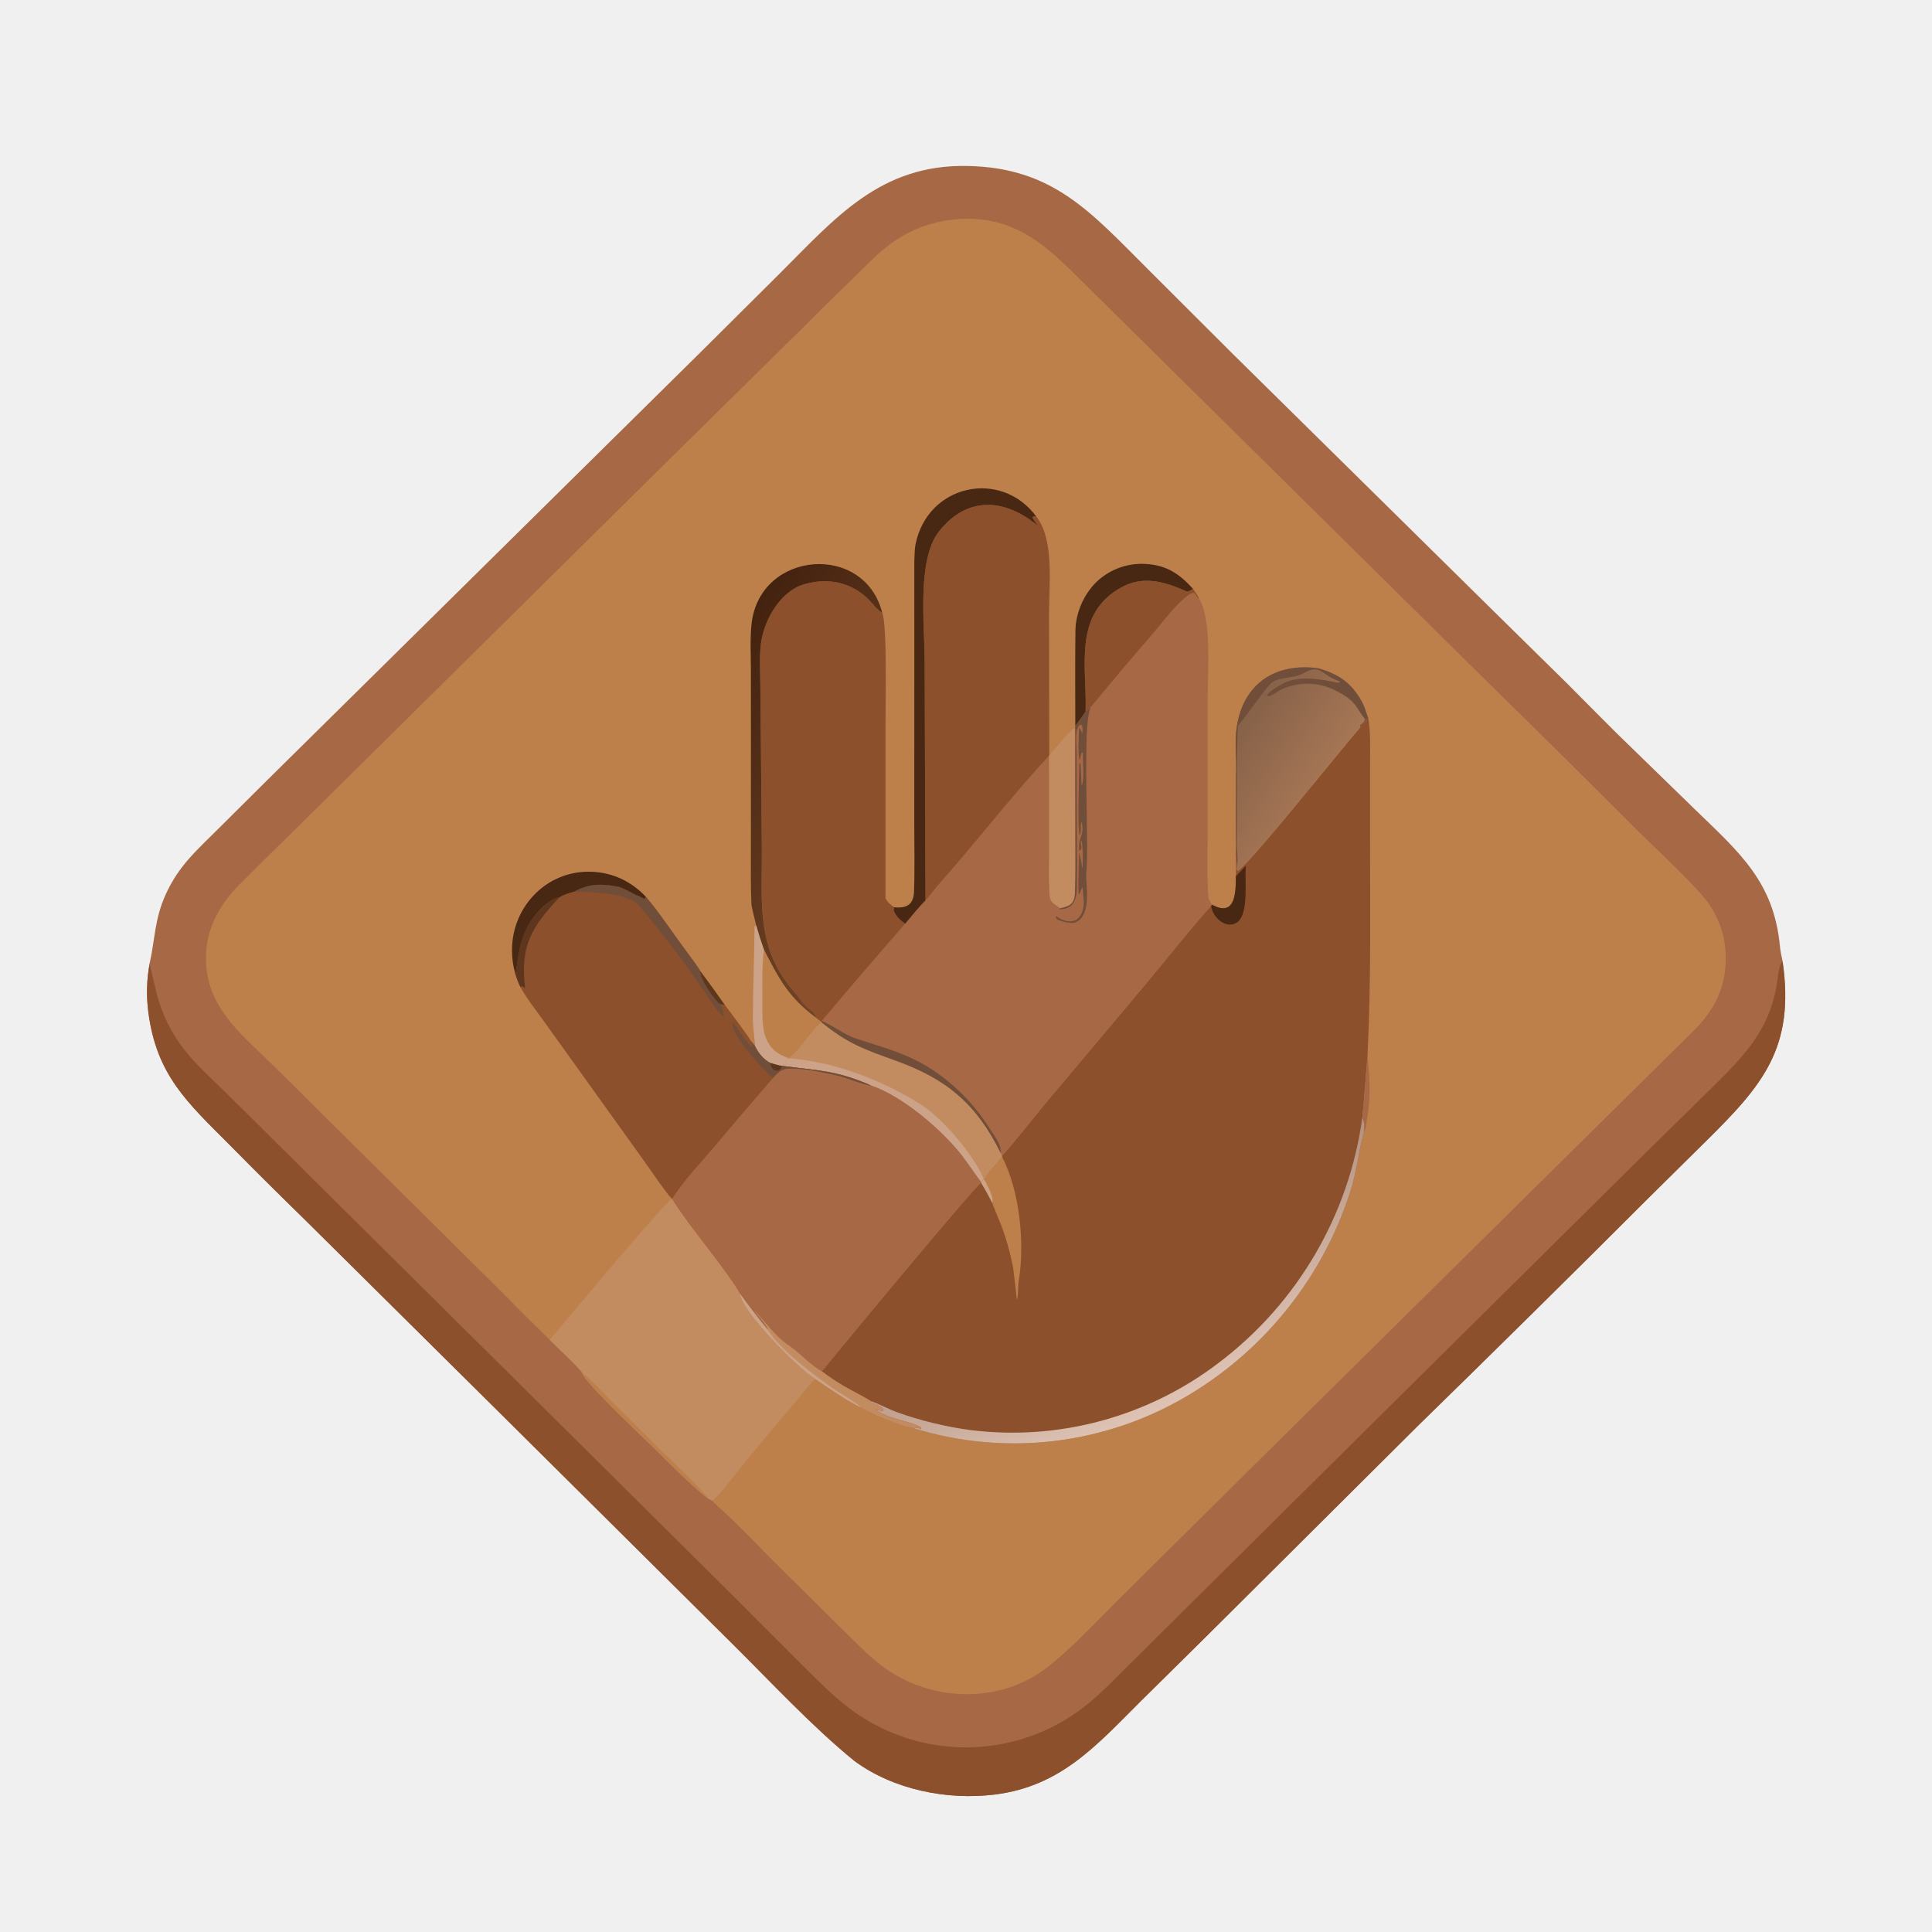
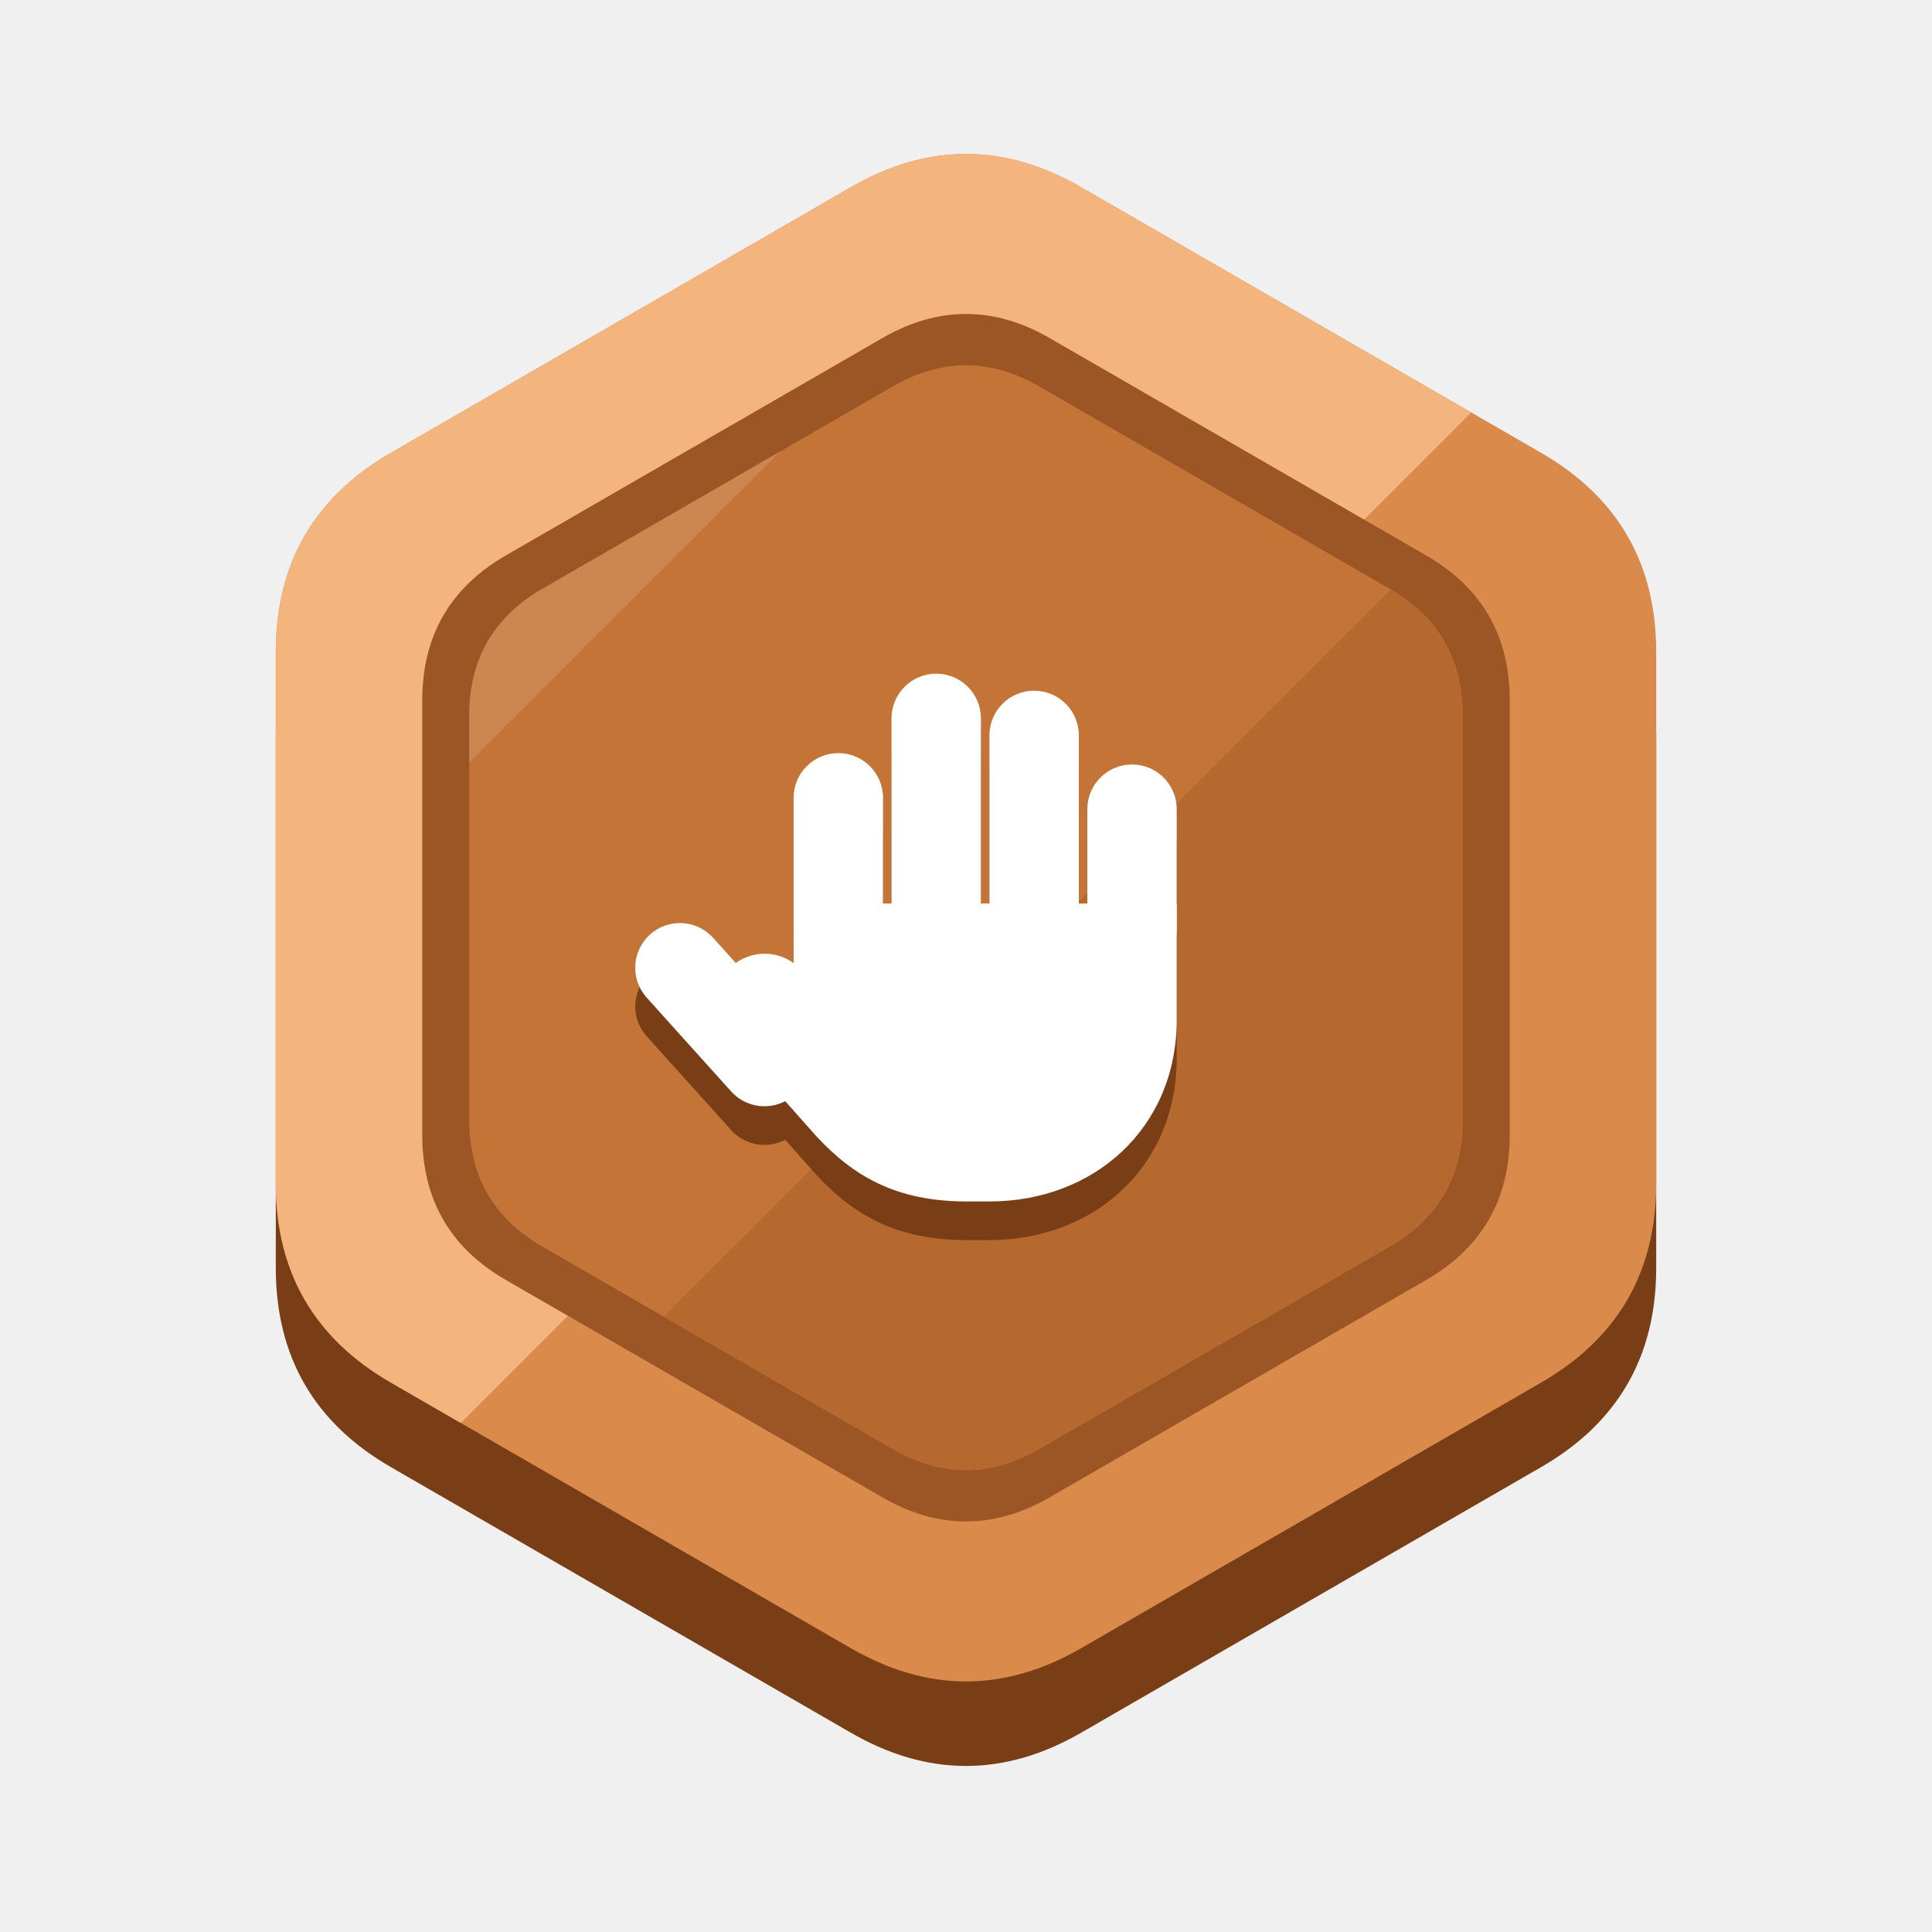
- <svg xmlns="http://www.w3.org/2000/svg" width="1024" height="1024" viewBox="0 0 1024 1024">
-   <path fill="#A76845" d="M79.339 510.529C82.232 497.397 81.902 487.251 87.749 474.231C94.555 459.074 104.122 450.816 115.505 439.473L142.422 412.716L251.506 304.986L370.633 187.36L413.52 144.723C442.816 115.485 466.597 87.146 512.501 87.955C558.001 88.758 577.984 112.329 608.23 142.492L653.094 187.286L794.215 326.449L830.724 362.363C841.912 373.537 853.78 385.805 865.149 396.685L898.645 429.283C922.191 452.072 940.292 467.59 943.43 501.831C943.643 504.161 944.342 507.211 944.816 509.567C951.445 555.356 934.198 575.297 903.825 605.209L873.494 635.21C833.017 675.674 792.301 715.9 751.348 755.884L638.808 867.892L604.563 901.725C581.236 924.959 562.367 946.77 527.265 951.139C502.192 954.26 473.536 948.671 452.717 933.225C430.227 914.886 408.564 891.45 387.866 870.956L264.287 748.27L162.174 647.054C148.515 633.729 134.984 620.275 121.583 606.691C99.308 584.355 82.9 569.796 78.599 536.294C77.495 527.72 77.745 519.026 79.339 510.529Z" />
-   <path fill="#8C502C" d="M944.816 509.567C951.445 555.356 934.198 575.297 903.825 605.209L873.494 635.21C833.017 675.674 792.301 715.9 751.348 755.884L638.808 867.892L604.563 901.725C581.236 924.959 562.367 946.77 527.265 951.139C502.192 954.26 473.536 948.671 452.717 933.225C430.227 914.886 408.564 891.45 387.866 870.956L264.287 748.27L162.174 647.054C148.515 633.729 134.984 620.275 121.583 606.691C99.308 584.355 82.9 569.796 78.599 536.294C77.495 527.72 77.745 519.026 79.339 510.529C79.323 511.526 82.451 524.256 82.994 526.38C85.803 537.63 91.031 548.132 98.314 557.156C104.224 564.59 111.602 571.193 118.418 577.886C128.634 587.898 138.794 597.968 148.897 608.095L273.355 731.479L387.579 844.849L422.713 880.012C431.17 888.443 441.362 898.944 450.807 905.911C472.99 922.402 500.898 929.227 528.188 924.833C545.663 922.052 562.106 914.747 575.882 903.642C583.027 897.984 589.529 891.147 596.041 884.773L628.284 852.756L740.154 741.815L871.729 611.527L906.159 577.691C924.438 559.637 938.686 545.771 942.184 518.685C942.521 516.076 943.027 511.346 944.816 509.567Z" />
-   <path fill="#BE804B" d="M291.358 710.156C279.804 698.937 268.54 687.317 257.067 675.98L169.857 589.534C161.035 580.726 152.117 571.845 143.196 563.155C126.726 547.111 109.489 533.383 109.147 508.369C108.929 492.447 116.664 478.701 127.889 467.903C143.386 452.257 159.008 437.271 174.453 421.815L352.978 245.256L424.992 174.24C434.176 165.005 443.456 155.865 452.829 146.822C458.816 140.97 465.374 134.152 472.114 129.183C483.619 120.758 497.472 116.145 511.731 115.991C536.014 115.602 551.324 127.369 567.62 143.317L790.68 363.715C816.505 388.976 842.174 414.398 867.685 439.977C877.33 449.567 897.324 467.957 904.676 477.615C911.147 486.222 914.653 496.695 914.667 507.463C914.788 523.085 908.904 534.995 898.058 545.911L673.163 768.181L594.782 845.853C582.373 858.088 568.826 872.975 555.21 883.608C528.501 904.465 489.509 901.923 464.049 880.262C456.602 873.926 448.803 865.825 441.837 858.99L410.755 828.244C401.709 819.174 392.94 809.82 383.501 801.14C381.508 799.308 379.284 797.367 377.453 795.388L375.583 794.369C372.062 792.281 356.407 777.312 353.613 774.362C346.722 767.086 310.155 733.449 308.558 727.584C306.807 724.722 294.535 713.405 291.358 710.156Z" />
-   <path fill="#8C502C" d="M725.233 380.675C726.494 388.225 726.158 396.986 726.16 404.721L726.146 439.19C726.113 479.426 726.802 519.23 724.821 559.407C723.876 570.253 723.134 581.469 722.061 592.239C723.534 595.852 723.083 596.408 722.888 600.188C720.033 610.379 719.113 620.885 715.745 631.444C701.325 676.34 671.165 714.512 630.823 738.926C589.892 763.748 540.764 771.258 494.287 759.795C490.623 758.872 486.984 757.853 483.373 756.739C485.017 756.385 486.655 756.778 488.16 757.483L488.164 756.686C486.365 754.726 473.582 751.998 470.163 750.428C467.039 748.994 466.496 748.854 463.411 746.794C465.099 747.292 466.017 747.617 467.797 747.805L468.107 747.232L467.393 747.846L468.048 746.963C467.081 745.385 463.456 744.122 461.511 743.213L461.353 742.544C459.508 741.272 454.272 738.505 451.938 737.252C445.48 733.788 441.471 731.256 435.603 726.866C443.262 717.118 516.909 628.43 519.985 626.837L520.063 626.589C520.925 625.694 520.743 625.762 521.323 624.584L521.662 625.208C524.104 620.87 527.948 617.209 531.149 613.297L531.018 612.44C533.495 610.613 549.526 590.24 552.699 586.469L607.725 520.985C618.464 508.079 630.892 492.34 641.886 480.128L642.446 479.523C655.104 486.504 655.015 472.295 655.047 464.441L655.12 454.233L655.693 458.783C655.545 460.845 655.185 460.26 656.011 461.531C661.53 459.044 712.441 395.099 721.057 385.443C721.397 384.328 724.221 381.718 725.233 380.675Z" />
+ <svg xmlns="http://www.w3.org/2000/svg" viewBox="0 0 160 160" width="160" height="160">
  <defs>
-     <linearGradient id="gradient_0" gradientUnits="userSpaceOnUse" x1="589.253" y1="659.462" x2="628.362" y2="739.68">
-       <stop offset="0" stop-color="#B49280" />
-       <stop offset="1" stop-color="#DEC3B4" />
-     </linearGradient>
+     <clipPath id="A-motricite-bronze-o">
+       <path d="M70.47 15.50Q80.00 10.00 89.53 15.50L127.63 37.50Q137.16 43.00 137.16 54.00L137.16 98.00Q137.16 109.00 127.63 114.50L89.53 136.50Q80.00 142.00 70.47 136.50L32.37 114.50Q22.84 109.00 22.84 98.00L22.84 54.00Q22.84 43.00 32.37 37.50Z" />
+     </clipPath>
+     <clipPath id="A-motricite-bronze-f">
+       <path d="M73.94 32.00Q80.00 28.50 86.06 32.00L115.07 48.75Q121.14 52.25 121.14 59.25L121.14 92.75Q121.14 99.75 115.07 103.25L86.06 120.00Q80.00 123.50 73.94 120.00L44.93 103.25Q38.86 99.75 38.86 92.75L38.86 59.25Q38.86 52.25 44.93 48.75Z" />
+     </clipPath>
  </defs>
-   <path fill="url(#gradient_0)" d="M722.061 592.239C723.534 595.852 723.083 596.408 722.888 600.188C720.033 610.379 719.113 620.885 715.745 631.444C701.325 676.34 671.165 714.512 630.823 738.926C589.892 763.748 540.764 771.258 494.287 759.795C490.623 758.872 486.984 757.853 483.373 756.739C485.017 756.385 486.655 756.778 488.16 757.483L488.164 756.686C486.365 754.726 473.582 751.998 470.163 750.428C467.039 748.994 466.496 748.854 463.411 746.794C465.099 747.292 466.017 747.617 467.797 747.805L468.107 747.232L467.393 747.846L468.048 746.963C467.081 745.385 463.456 744.122 461.511 743.213L461.353 742.544C464.55 743.494 471.349 746.995 475.091 748.378C487.859 752.976 501.08 756.2 514.531 757.996C561.287 763.752 608.437 750.962 645.874 722.367C687.591 690.872 715.015 644.033 722.061 592.239Z" />
-   <path fill="#BE804B" d="M531.149 613.297C540.58 631.175 543.25 659.6 539.914 679.038C539.522 681.32 539.729 687.223 538.984 688.904C538.987 688.909 537.266 673.51 536.986 672.016C535.488 664.089 533.286 656.312 530.405 648.776C529.749 647.07 526.061 638.313 525.826 637.424C523.842 633.457 522.301 630.612 519.985 626.837L520.063 626.589C520.925 625.694 520.743 625.762 521.323 624.584L521.662 625.208C524.104 620.87 527.948 617.209 531.149 613.297Z" />
-   <path fill="#CCA388" d="M521.323 624.584L521.662 625.208C522.963 627.787 527.159 634.802 525.826 637.424C523.842 633.457 522.301 630.612 519.985 626.837L520.063 626.589C520.925 625.694 520.743 625.762 521.323 624.584Z" />
-   <path fill="#482713" d="M660.334 458.852L660.273 459.541C659.708 466.303 661.921 484.249 655.869 488.733C650.483 492.724 642.967 487.039 641.886 480.128L642.446 479.523C655.104 486.504 655.015 472.295 655.047 464.441L660.334 458.852Z" />
-   <path fill="#A76845" d="M578.122 374.872C589.292 361.29 600.639 347.855 612.16 334.57C615.442 330.736 628.266 313.745 632.947 314.379C633.989 315.399 634.311 316.147 635.013 317.402L635.303 316.733C642.355 327.981 640.132 355.434 640.104 369.209L640.049 443.298C640.023 453.74 639.663 465.036 640.446 475.456C640.538 476.678 641.76 478.488 642.446 479.523L641.886 480.128C630.892 492.34 618.464 508.079 607.725 520.985L552.699 586.469C549.526 590.24 533.495 610.613 531.018 612.44L531.149 613.297C527.948 617.209 524.104 620.87 521.662 625.208L521.323 624.584C520.743 625.762 520.925 625.694 520.063 626.589C516.415 621.864 513.33 616.832 509.265 611.718C498.537 598.222 477.862 580.708 461.551 575.284C443.018 567.152 433.287 567.469 414.743 564.944C416.167 563.429 416.505 562.764 417.603 560.958L417.505 560.653C422.252 559.073 431.721 543.36 435.427 541.851L435.314 541.643L435.618 541.098C449.692 524.342 465.389 506.089 479.794 489.575C482.744 486.083 487.35 480.293 490.526 477.295C493.268 474.332 495.712 470.806 498.425 467.76C517.863 445.937 536.116 421.959 556.002 400.641L556.124 400.094C559.565 396.592 565.456 388.631 569.053 385.935L569.882 386.292L569.928 384.647C571.632 382.552 573.767 379.364 575.384 377.096L578.122 374.872Z" />
-   <path fill="#C38C60" d="M417.505 560.653C422.252 559.073 431.721 543.36 435.427 541.851C449.515 553.21 457.77 556.041 474.887 562.209C501.97 571.968 517.543 585.202 530.348 610.977L531.018 612.44L531.149 613.297C527.948 617.209 524.104 620.87 521.662 625.208L521.323 624.584C520.743 625.762 520.925 625.694 520.063 626.589C516.415 621.864 513.33 616.832 509.265 611.718C498.537 598.222 477.862 580.708 461.551 575.284C443.018 567.152 433.287 567.469 414.743 564.944C416.167 563.429 416.505 562.764 417.603 560.958L417.505 560.653Z" />
-   <path fill="#CCA388" d="M417.603 560.958C441.116 562.293 468.138 572.685 487.999 585.38C499.746 592.888 515.71 611.692 521.323 624.584C520.743 625.762 520.925 625.694 520.063 626.589C516.415 621.864 513.33 616.832 509.265 611.718C498.537 598.222 477.862 580.708 461.551 575.284C443.018 567.152 433.287 567.469 414.743 564.944C416.167 563.429 416.505 562.764 417.603 560.958Z" />
-   <path fill="#C38C60" d="M556.124 400.094C559.565 396.592 565.456 388.631 569.053 385.935L569.882 386.292L569.973 444.834C569.974 454.428 570.145 464.09 569.739 473.669C569.506 479.165 566.7 480.466 561.908 481.396L561.463 481.092L560.729 480.577C557.815 478.559 556.458 477.779 556.237 473.948C555.776 465.957 556.036 457.743 556.049 449.74L556.002 400.641L556.124 400.094Z" />
-   <path fill="#704E39" d="M578.122 374.872C573.357 383.734 577.443 448.856 575.758 462.289C575.087 467.642 579.287 485.016 569.98 488.898C567.841 489.791 562.336 488.427 560.233 487.208L559.566 486.127L559.812 485.596C563.931 488.629 569.726 489.949 572.598 485.25C575.698 480.175 573.933 475.707 573.87 470.241C572.95 471.215 572.595 472.792 572.096 474.175C570.772 472.794 572.335 455.307 571.787 451.986C572.874 453.598 573.019 457.853 573.762 460.342C574.02 455.971 574.001 450.314 573.368 445.996L572.81 445.625C572.808 448.962 573.758 448.536 572.557 450.84L572.01 450.711C571.318 442.917 574.987 443.708 573.311 435.632C572.238 437.16 573.518 440.536 572.283 442.722C571.003 440.288 571.932 409.309 572.083 404.489L572.524 404.263C573.182 406.722 572.897 413.104 573.329 416.44C574.956 412.6 573.779 403.985 574.015 398.798L573.216 399.11C572.821 400.59 572.627 401.413 572.373 402.917C571.074 400.663 571.851 389.343 571.905 385.99L572.291 385.974L573.63 388.509C573.955 387.234 573.742 386.177 573.617 384.86L573.001 383.981C569.333 385.244 570.622 394.468 570.605 398.3L570.793 450.276C570.796 454.346 570.933 458.555 570.805 462.61C570.551 470.683 572.768 481.984 561.37 481.943L561.908 481.396C566.7 480.466 569.506 479.165 569.739 473.669C570.145 464.09 569.974 454.428 569.973 444.834L569.882 386.292L569.928 384.647C571.632 382.552 573.767 379.364 575.384 377.096L578.122 374.872Z" />
-   <path fill="#704E39" d="M435.314 541.643L435.618 541.098C440.706 543.315 448.106 548.503 452.894 550.157C462.582 553.457 472.269 556.033 481.68 560.178C499.455 568.008 515.049 582.598 525.14 599.1C527.348 602.711 530.768 606.514 530.348 610.977C517.543 585.202 501.97 571.968 474.887 562.209C457.77 556.041 449.515 553.21 435.427 541.851L435.314 541.643Z" />
-   <path fill="#A76845" d="M409.851 571.267C412.204 568.564 414.401 566.423 418.197 566.337C426.561 566.148 436.304 568.406 444.353 570.186C448.081 571.01 459.46 575.633 461.551 575.284C477.862 580.708 498.537 598.222 509.265 611.718C513.33 616.832 516.415 621.864 520.063 626.589L519.985 626.837C516.909 628.43 443.262 717.118 435.603 726.866C441.471 731.256 445.48 733.788 451.938 737.252C454.272 738.505 459.508 741.272 461.353 742.544L461.511 743.213C463.456 744.122 467.081 745.385 468.048 746.963L467.393 747.846L468.107 747.232L467.797 747.805C466.017 747.617 465.099 747.292 463.411 746.794C466.496 748.854 467.039 748.994 470.163 750.428C473.582 751.998 486.365 754.726 488.164 756.686L488.16 757.483C486.655 756.778 485.017 756.385 483.373 756.739C476.861 755.781 461.663 749.287 456.021 745.839C448.847 742.521 438.785 735.363 432.051 730.817C423.612 725.932 392.792 694.884 392.177 685.694C382.859 670.078 365.949 651.263 356.104 635.453C356.398 635.183 356.63 634.997 356.856 634.637C362.475 625.719 371.119 616.657 378.136 608.421C388.601 595.946 399.173 583.56 409.851 571.267Z" />
-   <path fill="#C38C60" d="M392.177 685.694C396.903 692.247 401.827 698.656 406.942 704.91C406.89 702.776 401.339 696.803 399.745 694.526C406.243 701.175 410.361 707.897 418.216 713.194C423.893 717.021 429.564 723.58 435.603 726.866C441.471 731.256 445.48 733.788 451.938 737.252C454.272 738.505 459.508 741.272 461.353 742.544L461.511 743.213C463.456 744.122 467.081 745.385 468.048 746.963L467.393 747.846L468.107 747.232L467.797 747.805C466.017 747.617 465.099 747.292 463.411 746.794C466.496 748.854 467.039 748.994 470.163 750.428C473.582 751.998 486.365 754.726 488.164 756.686L488.16 757.483C486.655 756.778 485.017 756.385 483.373 756.739C476.861 755.781 461.663 749.287 456.021 745.839C448.847 742.521 438.785 735.363 432.051 730.817C423.612 725.932 392.792 694.884 392.177 685.694Z" />
-   <path fill="#CCA388" d="M392.177 685.694C396.903 692.247 401.827 698.656 406.942 704.91C413.563 715.541 432.158 729.56 442.832 736.777C445.829 738.803 454.439 743.617 456.021 745.839C448.847 742.521 438.785 735.363 432.051 730.817C423.612 725.932 392.792 694.884 392.177 685.694Z" />
-   <path fill="#8C502C" d="M432.388 539.43C433.004 536.99 429.11 535.101 426.997 532.945C424.868 531.128 423.463 528.515 421.641 526.476C400.753 503.102 403.9 479.934 403.803 450.747L403.307 396.04L402.986 362.415C402.918 355.743 402.467 347.807 403.288 341.305C404.917 328.404 413.817 312.73 427.156 309.412C439.49 306.101 451.812 308.846 460.779 318.153C462.679 320.125 465.211 323.572 467.592 324.723C470.28 330.548 469.331 374.618 469.331 383.762L469.327 476.136C470.886 478.691 471.438 479.011 473.85 480.842C472.795 483.908 477.405 488.098 479.794 489.575C465.389 506.089 449.692 524.342 435.618 541.098L435.314 541.643C434.698 541.273 433.045 539.934 432.388 539.43Z" />
-   <path fill="#8C502C" d="M304.374 472.59C312.214 468.186 319.224 468.345 328.133 470.071C329.535 470.343 335.684 473.65 337.271 474.485L337.186 474.325C338.859 475.066 339.918 475.52 341.478 476.455L342.365 475.376C349.069 483.242 355.624 493.093 361.794 501.529C364.046 504.607 369.531 511.881 371.119 514.6C370.462 518.411 379.021 530.899 381.643 532.222L384.321 532.842C385.857 534.792 397.437 550.2 397.832 551.498L400.238 554.491C402.292 558.318 404.404 561.126 408.229 563.3C410.551 563.982 412.335 564.558 414.743 564.944C433.287 567.469 443.018 567.152 461.551 575.284C459.46 575.633 448.081 571.01 444.353 570.186C436.304 568.406 426.561 566.148 418.197 566.337C414.401 566.423 412.204 568.564 409.851 571.267C399.173 583.56 388.601 595.946 378.136 608.421C371.119 616.657 362.475 625.719 356.856 634.637C356.63 634.997 356.398 635.183 356.104 635.453C352.199 631.172 344.504 619.668 340.844 614.582L309.385 570.73L288.625 541.767C285.197 537.036 278.112 527.73 275.743 522.99C274.379 519.986 273.885 518.729 272.966 515.547C273.913 513.561 274.177 510.317 274.541 508.028C275.724 500.578 277.668 493.723 281.946 487.412C285.084 482.783 290.898 476.702 296.529 475.592C299.733 473.864 300.897 473.591 304.374 472.59Z" />
-   <path fill="#704E39" d="M304.374 472.59C312.214 468.186 319.224 468.345 328.133 470.071C329.535 470.343 335.684 473.65 337.271 474.485L337.186 474.325C338.859 475.066 339.918 475.52 341.478 476.455L342.365 475.376C349.069 483.242 355.624 493.093 361.794 501.529C364.046 504.607 369.531 511.881 371.119 514.6C370.462 518.411 379.021 530.899 381.643 532.222C382.924 534.019 382.88 534.41 383.311 536.664L383.885 539.698C382.326 537.78 380.306 535.78 378.933 533.763C366.267 515.159 353.238 496.887 338.493 479.848C332.538 472.966 312.551 472.741 304.374 472.59Z" />
-   <path fill="#5E361D" d="M272.966 515.547C273.913 513.561 274.177 510.317 274.541 508.028C275.724 500.578 277.668 493.723 281.946 487.412C285.084 482.783 290.898 476.702 296.529 475.592C281.918 491.156 275.559 501.302 278.33 523.577C277.444 523.293 277.528 523.223 276.735 522.649L275.743 522.99C274.379 519.986 273.885 518.729 272.966 515.547Z" />
-   <path fill="#704E39" d="M409.851 571.267C404.865 567.861 387.228 547.963 388.153 542.174L388.689 542.047C390.091 544.105 397.268 554.905 398.915 554.914C398.822 553.484 398.605 553.187 398.023 551.91L397.832 551.498L400.238 554.491C402.292 558.318 404.404 561.126 408.229 563.3C410.551 563.982 412.335 564.558 414.743 564.944C433.287 567.469 443.018 567.152 461.551 575.284C459.46 575.633 448.081 571.01 444.353 570.186C436.304 568.406 426.561 566.148 418.197 566.337C414.401 566.423 412.204 568.564 409.851 571.267Z" />
-   <path fill="#5E361D" d="M408.229 563.3C410.551 563.982 412.335 564.558 414.743 564.944C414.039 566.176 413.841 566.341 412.88 567.413C409.849 567.887 408.558 566.067 408.229 563.3Z" />
-   <path fill="#C38C60" d="M356.104 635.453C365.949 651.263 382.859 670.078 392.177 685.694C392.792 694.884 423.612 725.932 432.051 730.817C427.758 735.119 423.731 740.617 419.733 745.325C410.811 755.725 402.012 766.231 393.34 776.84C390.46 780.371 380.427 793.739 377.453 795.388L375.583 794.369C372.062 792.281 356.407 777.312 353.613 774.362C346.722 767.086 310.155 733.449 308.558 727.584C306.807 724.722 294.535 713.405 291.358 710.156C298.767 701.304 352.504 637.117 356.104 635.453Z" />
-   <path fill="#BE804B" d="M308.558 727.584C315.626 733.242 318.249 736.818 324.349 742.875L349.513 767.855C353.967 772.294 373.606 790.904 375.583 794.369C372.062 792.281 356.407 777.312 353.613 774.362C346.722 767.086 310.155 733.449 308.558 727.584Z" />
-   <path fill="#8C502C" d="M490.526 477.295L490.07 350.252C490.106 331.805 485.802 296.652 497.689 281.66C512.722 262.7 532.572 264.059 550.254 278.787C549.01 277.117 548.225 276.154 547.279 274.318L547.651 273.581L549.306 273.824C558.881 286.025 556.017 309.969 556.004 325.026L556.124 400.094L556.002 400.641C536.116 421.959 517.863 445.937 498.425 467.76C495.712 470.806 493.268 474.332 490.526 477.295Z" />
-   <defs>
-     <linearGradient id="gradient_1" gradientUnits="userSpaceOnUse" x1="651.832" y1="390.517" x2="696.895" y2="420.493">
-       <stop offset="0" stop-color="#866148" />
-       <stop offset="1" stop-color="#A67655" />
-     </linearGradient>
-   </defs>
-   <path fill="url(#gradient_1)" d="M655.12 454.233C654.92 439.905 655.092 425.35 655.046 411.025C655.554 402.761 654.222 393.536 655.481 385.374C659.135 361.686 676.585 351.186 698.723 354.201C709.461 357.353 716.111 361.639 721.734 371.729C723.718 375.291 723.876 377.429 725.233 380.675C724.221 381.718 721.397 384.328 721.057 385.443C712.441 395.099 661.53 459.044 656.011 461.531C655.185 460.26 655.545 460.845 655.693 458.783L655.12 454.233Z" />
-   <path fill="#704E39" d="M655.12 454.233C654.92 439.905 655.092 425.35 655.046 411.025C655.554 402.761 654.222 393.536 655.481 385.374C659.135 361.686 676.585 351.186 698.723 354.201L697.723 354.796C692.866 354.559 691.513 357.276 686.817 358.385C682.527 359.398 675.907 359.331 672.852 362.94C666.89 369.982 662.193 377.381 656.197 384.534C654.985 404.801 655.836 425.863 655.46 446.175C655.401 449.338 656.36 456.19 655.693 458.783L655.12 454.233Z" />
-   <path fill="#704E39" d="M698.723 354.201C709.461 357.353 716.111 361.639 721.734 371.729C723.718 375.291 723.876 377.429 725.233 380.675C724.221 381.718 721.397 384.328 721.057 385.443L720.937 384.408C722.07 383.378 723.242 382.622 723.558 381.208C718.814 375.398 719.298 372.579 711.044 367.702C700.999 361.767 690.847 360.606 679.923 365.049C677.111 366.193 675.482 368.224 672.289 368.992L671.603 368.507C672.223 366.782 677.439 363.717 679.283 362.653C687.33 358.009 698.284 359.695 706.984 361.438C708.51 361.744 707.987 361.948 709.924 361.774L710.122 361.209L707.497 360.126C703.248 358.411 700.895 355.389 697.723 354.796L698.723 354.201Z" />
-   <path fill="#8C502C" d="M575.384 377.096C576.182 353.557 568.327 325.082 594.938 311C606.368 304.953 617.825 308.481 628.767 313.384C629.809 313.852 631.419 312.645 632.35 312.138C633.459 313.717 634.439 315.004 635.303 316.733L635.013 317.402C634.311 316.147 633.989 315.399 632.947 314.379C628.266 313.745 615.442 330.736 612.16 334.57C600.639 347.855 589.292 361.29 578.122 374.872L575.384 377.096Z" />
-   <path fill="#482713" d="M473.85 480.842C480.367 481.56 484.196 479.638 484.456 472.525C484.899 460.427 484.571 448.239 484.583 436.113L484.621 335.927C484.649 323.268 484.534 310.603 484.607 297.945C484.796 294.946 484.657 291.447 485.255 288.489C491.684 256.683 530.491 248.365 549.306 273.824L547.651 273.581L547.279 274.318C548.225 276.154 549.01 277.117 550.254 278.787C532.572 264.059 512.722 262.7 497.689 281.66C485.802 296.652 490.106 331.805 490.07 350.252L490.526 477.295C487.35 480.293 482.744 486.083 479.794 489.575C477.405 488.098 472.795 483.908 473.85 480.842Z" />
-   <defs>
-     <linearGradient id="gradient_2" gradientUnits="userSpaceOnUse" x1="367.316" y1="375.796" x2="486.403" y2="449.01">
-       <stop offset="0" stop-color="#43220F" />
-       <stop offset="1" stop-color="#734526" />
-     </linearGradient>
-   </defs>
-   <path fill="url(#gradient_2)" d="M400.792 490.498C400.262 487.925 398.359 481.131 398.259 478.952C397.848 469.972 397.987 460.433 397.99 451.437L398.014 400.293L397.984 355.166C397.981 347.29 397.451 337.543 398.439 329.889C403.366 291.741 458.138 287.596 467.592 324.723C465.211 323.572 462.679 320.125 460.779 318.153C451.812 308.846 439.49 306.101 427.156 309.412C413.817 312.73 404.917 328.404 403.288 341.305C402.467 347.807 402.918 355.743 402.986 362.415L403.307 396.04L403.803 450.747C403.9 479.934 400.753 503.102 421.641 526.476C423.463 528.515 424.868 531.128 426.997 532.945C429.11 535.101 433.004 536.99 432.388 539.43C417.705 528.476 412.764 518.627 404.887 503.39C403.376 499.14 402.01 494.841 400.792 490.498Z" />
-   <path fill="#482713" d="M569.928 384.647C569.948 367.883 569.762 350.91 570.008 334.166C570.152 324.412 574.78 314.145 582.119 307.543C589.094 301.386 598.247 298.283 607.529 298.929C618.383 299.576 625.352 304.314 632.35 312.138C631.419 312.645 629.809 313.852 628.767 313.384C617.825 308.481 606.368 304.953 594.938 311C568.327 325.082 576.182 353.557 575.384 377.096C573.767 379.364 571.632 382.552 569.928 384.647Z" />
-   <path fill="#BE804B" d="M404.887 503.39C412.764 518.627 417.705 528.476 432.388 539.43C433.045 539.934 434.698 541.273 435.314 541.643L435.427 541.851C431.721 543.36 422.252 559.073 417.505 560.653C403.798 555.937 404.038 544.595 404.057 532.119C404.07 522.777 403.732 512.629 404.887 503.39Z" />
-   <path fill="#482713" d="M272.966 515.547C268.767 500.216 272.856 483.857 284.557 472.864C292.413 465.454 302.943 461.555 313.731 462.061C324.852 462.501 334.793 467.254 342.365 475.376L341.478 476.455C339.918 475.52 338.859 475.066 337.186 474.325L337.271 474.485C335.684 473.65 329.535 470.343 328.133 470.071C319.224 468.345 312.214 468.186 304.374 472.59C300.897 473.591 299.733 473.864 296.529 475.592C290.898 476.702 285.084 482.783 281.946 487.412C277.668 493.723 275.724 500.578 274.541 508.028C274.177 510.317 273.913 513.561 272.966 515.547Z" />
-   <path fill="#CCA388" d="M400.238 554.491C399.925 549.444 398.996 544.499 399.026 539.287C399.122 523.052 399.798 507.274 399.923 490.994L400.792 490.498C402.01 494.841 403.376 499.14 404.887 503.39C403.732 512.629 404.07 522.777 404.057 532.119C404.038 544.595 403.798 555.937 417.505 560.653L417.603 560.958C416.505 562.764 416.167 563.429 414.743 564.944C412.335 564.558 410.551 563.982 408.229 563.3C404.404 561.126 402.292 558.318 400.238 554.491Z" />
-   <path fill="#A76845" d="M724.821 559.407C725.897 571.036 726.729 581.513 724.532 593.086C724.046 595.642 724.235 598.007 722.888 600.188C723.083 596.408 723.534 595.852 722.061 592.239C723.134 581.469 723.876 570.253 724.821 559.407Z" />
-   <path fill="#5E361D" d="M371.119 514.6C375.627 520.602 380.028 526.684 384.321 532.842L381.643 532.222C379.021 530.899 370.462 518.411 371.119 514.6Z" />
+   <g fill="#7A3E16" transform="translate(0 7)">
+     <path d="M70.47 15.50Q80.00 10.00 89.53 15.50L127.63 37.50Q137.16 43.00 137.16 54.00L137.16 98.00Q137.16 109.00 127.63 114.50L89.53 136.50Q80.00 142.00 70.47 136.50L32.37 114.50Q22.84 109.00 22.84 98.00L22.84 54.00Q22.84 43.00 32.37 37.50Z" />
+   </g>
+   <g fill="#DA8A4B">
+     <path d="M70.47 15.50Q80.00 10.00 89.53 15.50L127.63 37.50Q137.16 43.00 137.16 54.00L137.16 98.00Q137.16 109.00 127.63 114.50L89.53 136.50Q80.00 142.00 70.47 136.50L32.37 114.50Q22.84 109.00 22.84 98.00L22.84 54.00Q22.84 43.00 32.37 37.50Z" />
+   </g>
+   <g fill="#F4B47E" clip-path="url(#A-motricite-bronze-o)">
+     <polygon points="480,-324 -320,476 -320,-324" />
+   </g>
+   <g fill="#9C5524">
+     <path d="M73.07 28.00Q80.00 24.00 86.93 28.00L118.11 46.00Q125.03 50.00 125.03 58.00L125.03 94.00Q125.03 102.00 118.11 106.00L86.93 124.00Q80.00 128.00 73.07 124.00L41.89 106.00Q34.97 102.00 34.97 94.00L34.97 58.00Q34.97 50.00 41.89 46.00Z" />
+   </g>
+   <g fill="#C47436">
+     <path d="M73.94 32.00Q80.00 28.50 86.06 32.00L115.07 48.75Q121.14 52.25 121.14 59.25L121.14 92.75Q121.14 99.75 115.07 103.25L86.06 120.00Q80.00 123.50 73.94 120.00L44.93 103.25Q38.86 99.75 38.86 92.75L38.86 59.25Q38.86 52.25 44.93 48.75Z" />
+   </g>
+   <g fill="#B5692F" clip-path="url(#A-motricite-bronze-f)">
+     <polygon points="480,-316 -320,484 480,476" />
+   </g>
+   <g fill="#FFFFFF" fill-opacity="0.13" clip-path="url(#A-motricite-bronze-f)">
+     <polygon points="20,70 74,16 86,16 20,82" />
+   </g>
+   <g fill="#7A3E16" stroke="#7A3E16" stroke-width="0" transform="translate(52.80 51.00) scale(2.35)">
+     <rect x="5.5" y="6.2" width="3.15" height="7.8" rx="1.575" />
+     <rect x="8.95" y="3.4" width="3.15" height="10.6" rx="1.575" />
+     <rect x="12.4" y="4.0" width="3.15" height="10.0" rx="1.575" />
+     <rect x="15.85" y="6.6" width="3.15" height="7.4" rx="1.575" />
+     <path d="M5.5 11.5H19V15.6c0 3.8-2.9 6.4-6.6 6.4h-.8c-2.5 0-4-.9-5.3-2.3L3.1 16.1a1.75 1.75 0 0 1 2.4-2.5l0 0V11.5z" />
+     <rect x="1.4" y="11.6" width="3.15" height="7.6" rx="1.575" transform="rotate(-42 3 15.4)" />
+   </g>
+   <g transform="translate(52.80 47.80) scale(2.35)">
+     <g fill="#FFFFFF" stroke="#FFFFFF" stroke-width="0">
+       <rect x="5.5" y="6.2" width="3.15" height="7.8" rx="1.575" />
+     </g>
+     <g fill="#FFFFFF" stroke="#FFFFFF" stroke-width="0">
+       <rect x="8.95" y="3.4" width="3.15" height="10.6" rx="1.575" />
+     </g>
+     <g fill="#FFFFFF" stroke="#FFFFFF" stroke-width="0">
+       <rect x="12.4" y="4.0" width="3.15" height="10.0" rx="1.575" />
+     </g>
+     <g fill="#FFFFFF" stroke="#FFFFFF" stroke-width="0">
+       <rect x="15.85" y="6.6" width="3.15" height="7.4" rx="1.575" />
+     </g>
+     <g fill="#FFFFFF" stroke="#FFFFFF" stroke-width="0">
+       <path d="M5.5 11.5H19V15.6c0 3.8-2.9 6.4-6.6 6.4h-.8c-2.5 0-4-.9-5.3-2.3L3.1 16.1a1.75 1.75 0 0 1 2.4-2.5l0 0V11.5z" />
+     </g>
+     <g fill="#FFFFFF" stroke="#FFFFFF" stroke-width="0">
+       <rect x="1.4" y="11.6" width="3.15" height="7.6" rx="1.575" transform="rotate(-42 3 15.4)" />
+     </g>
+   </g>
</svg>
